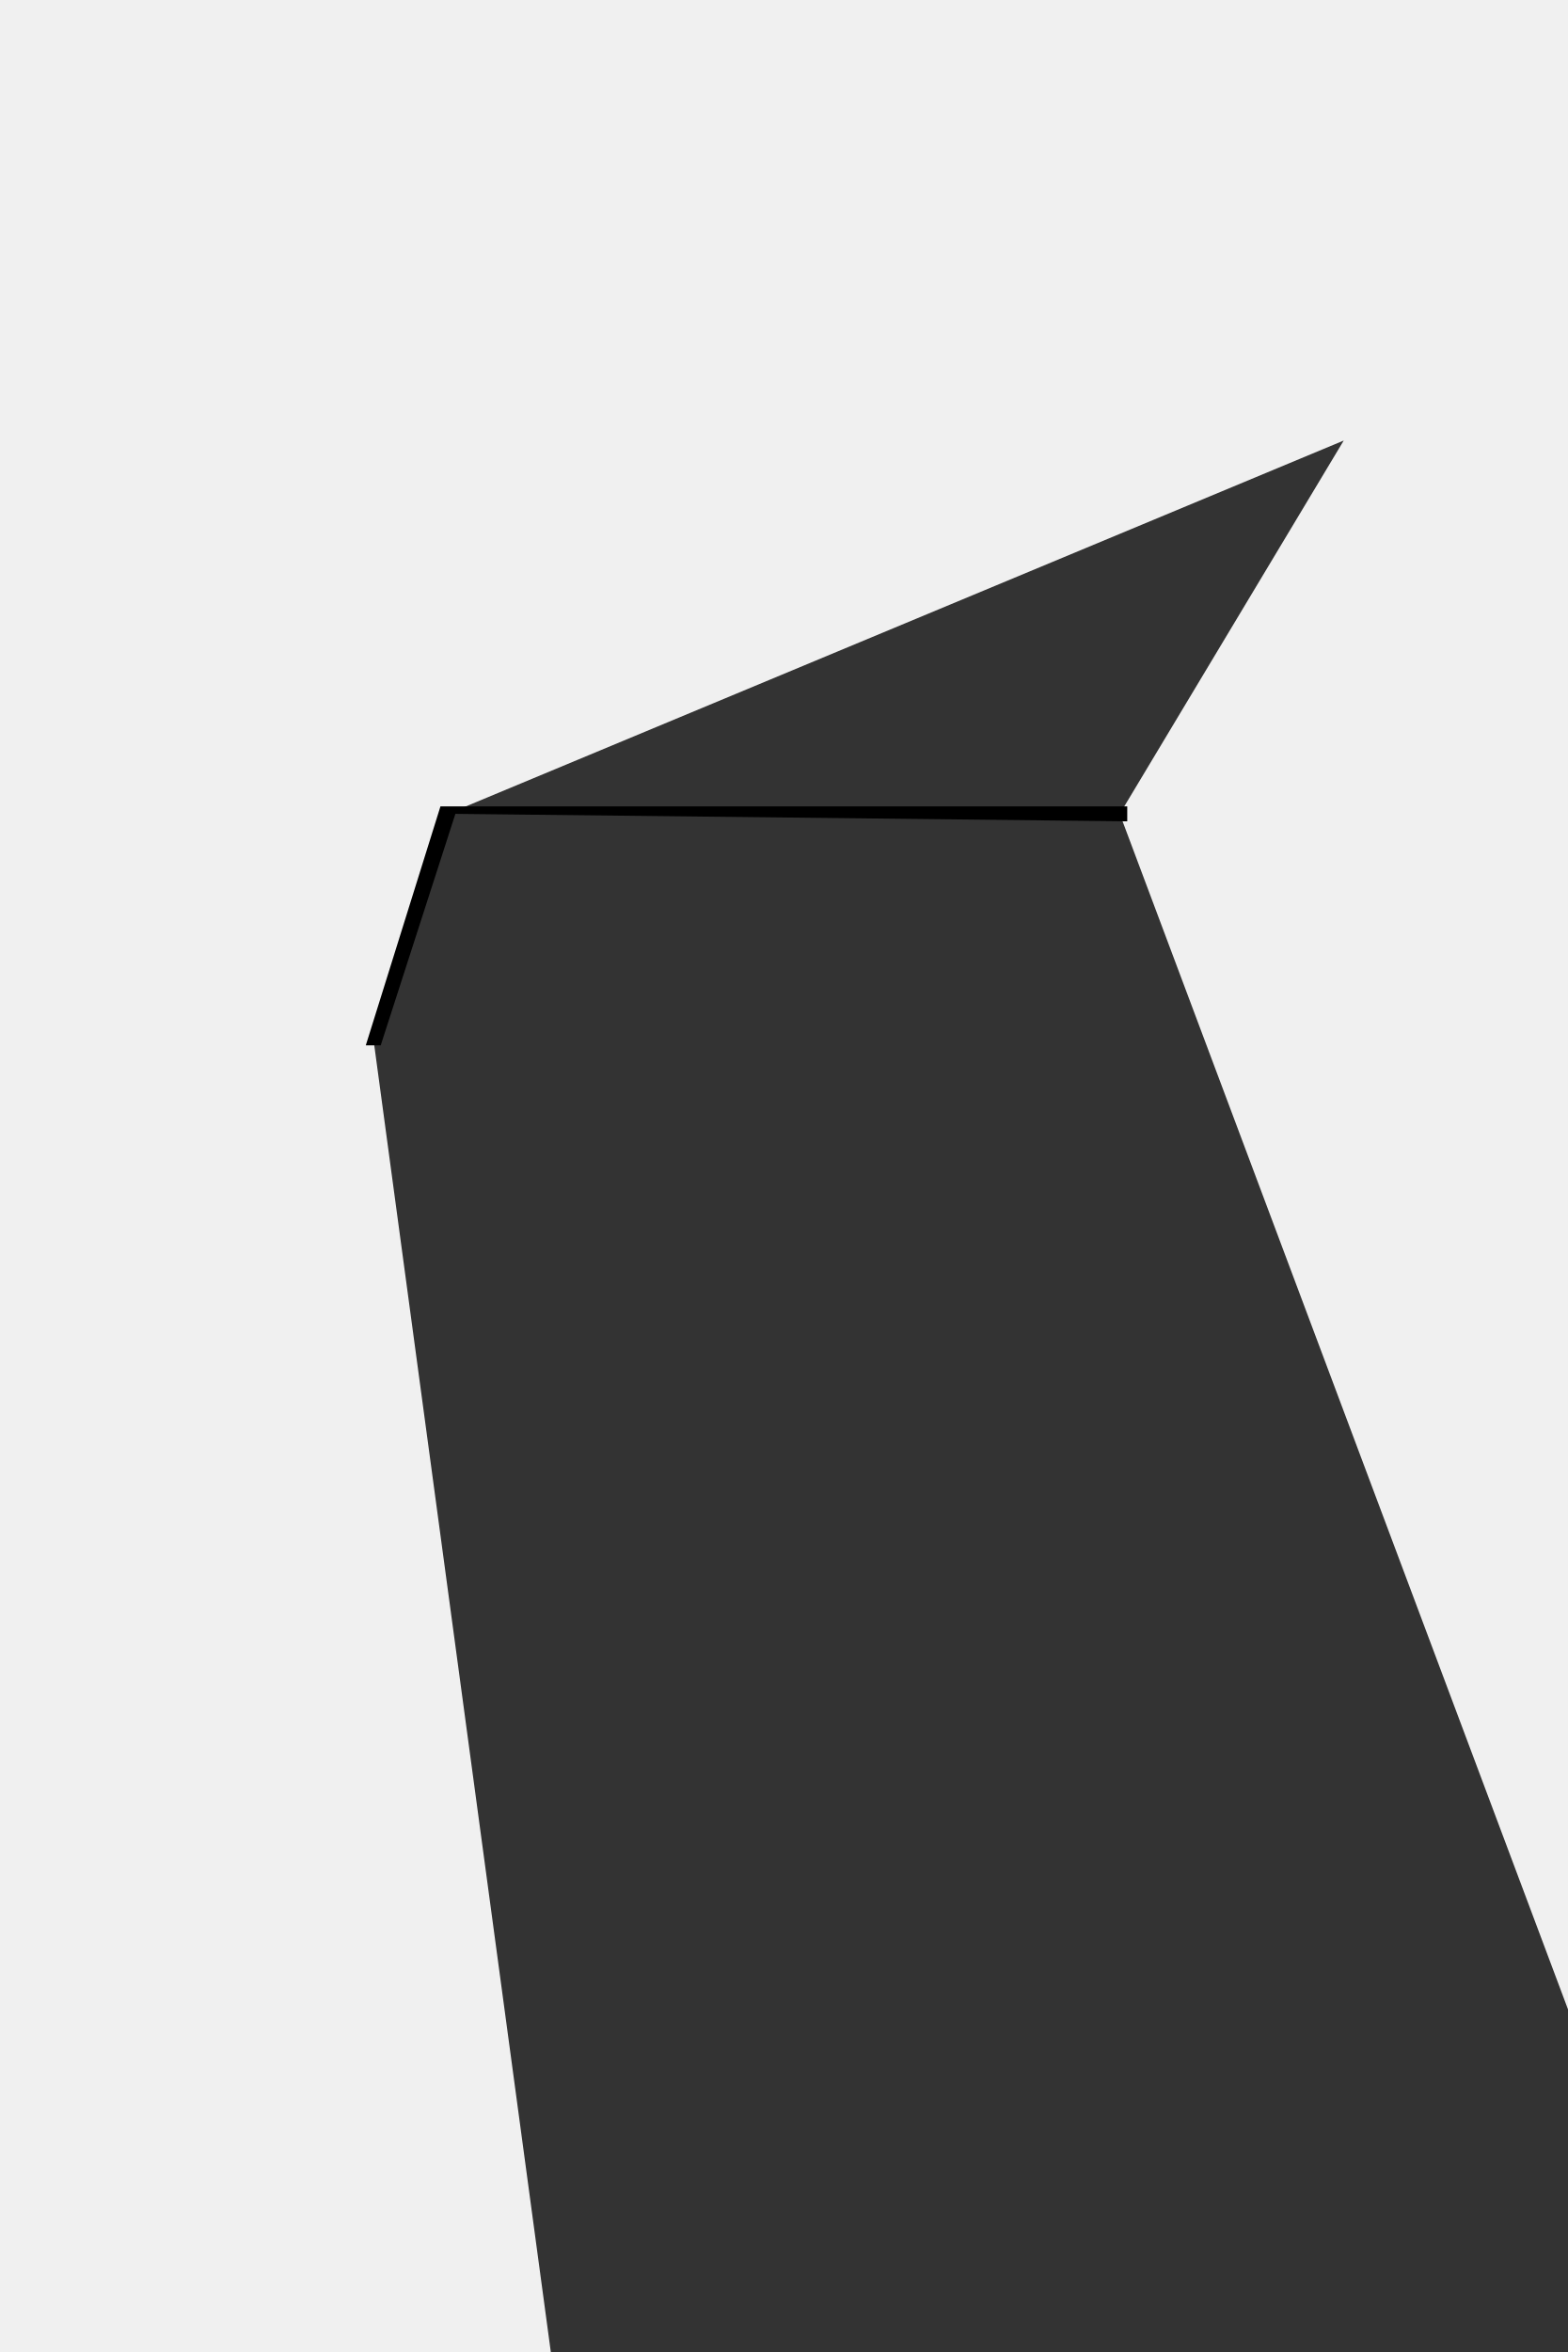
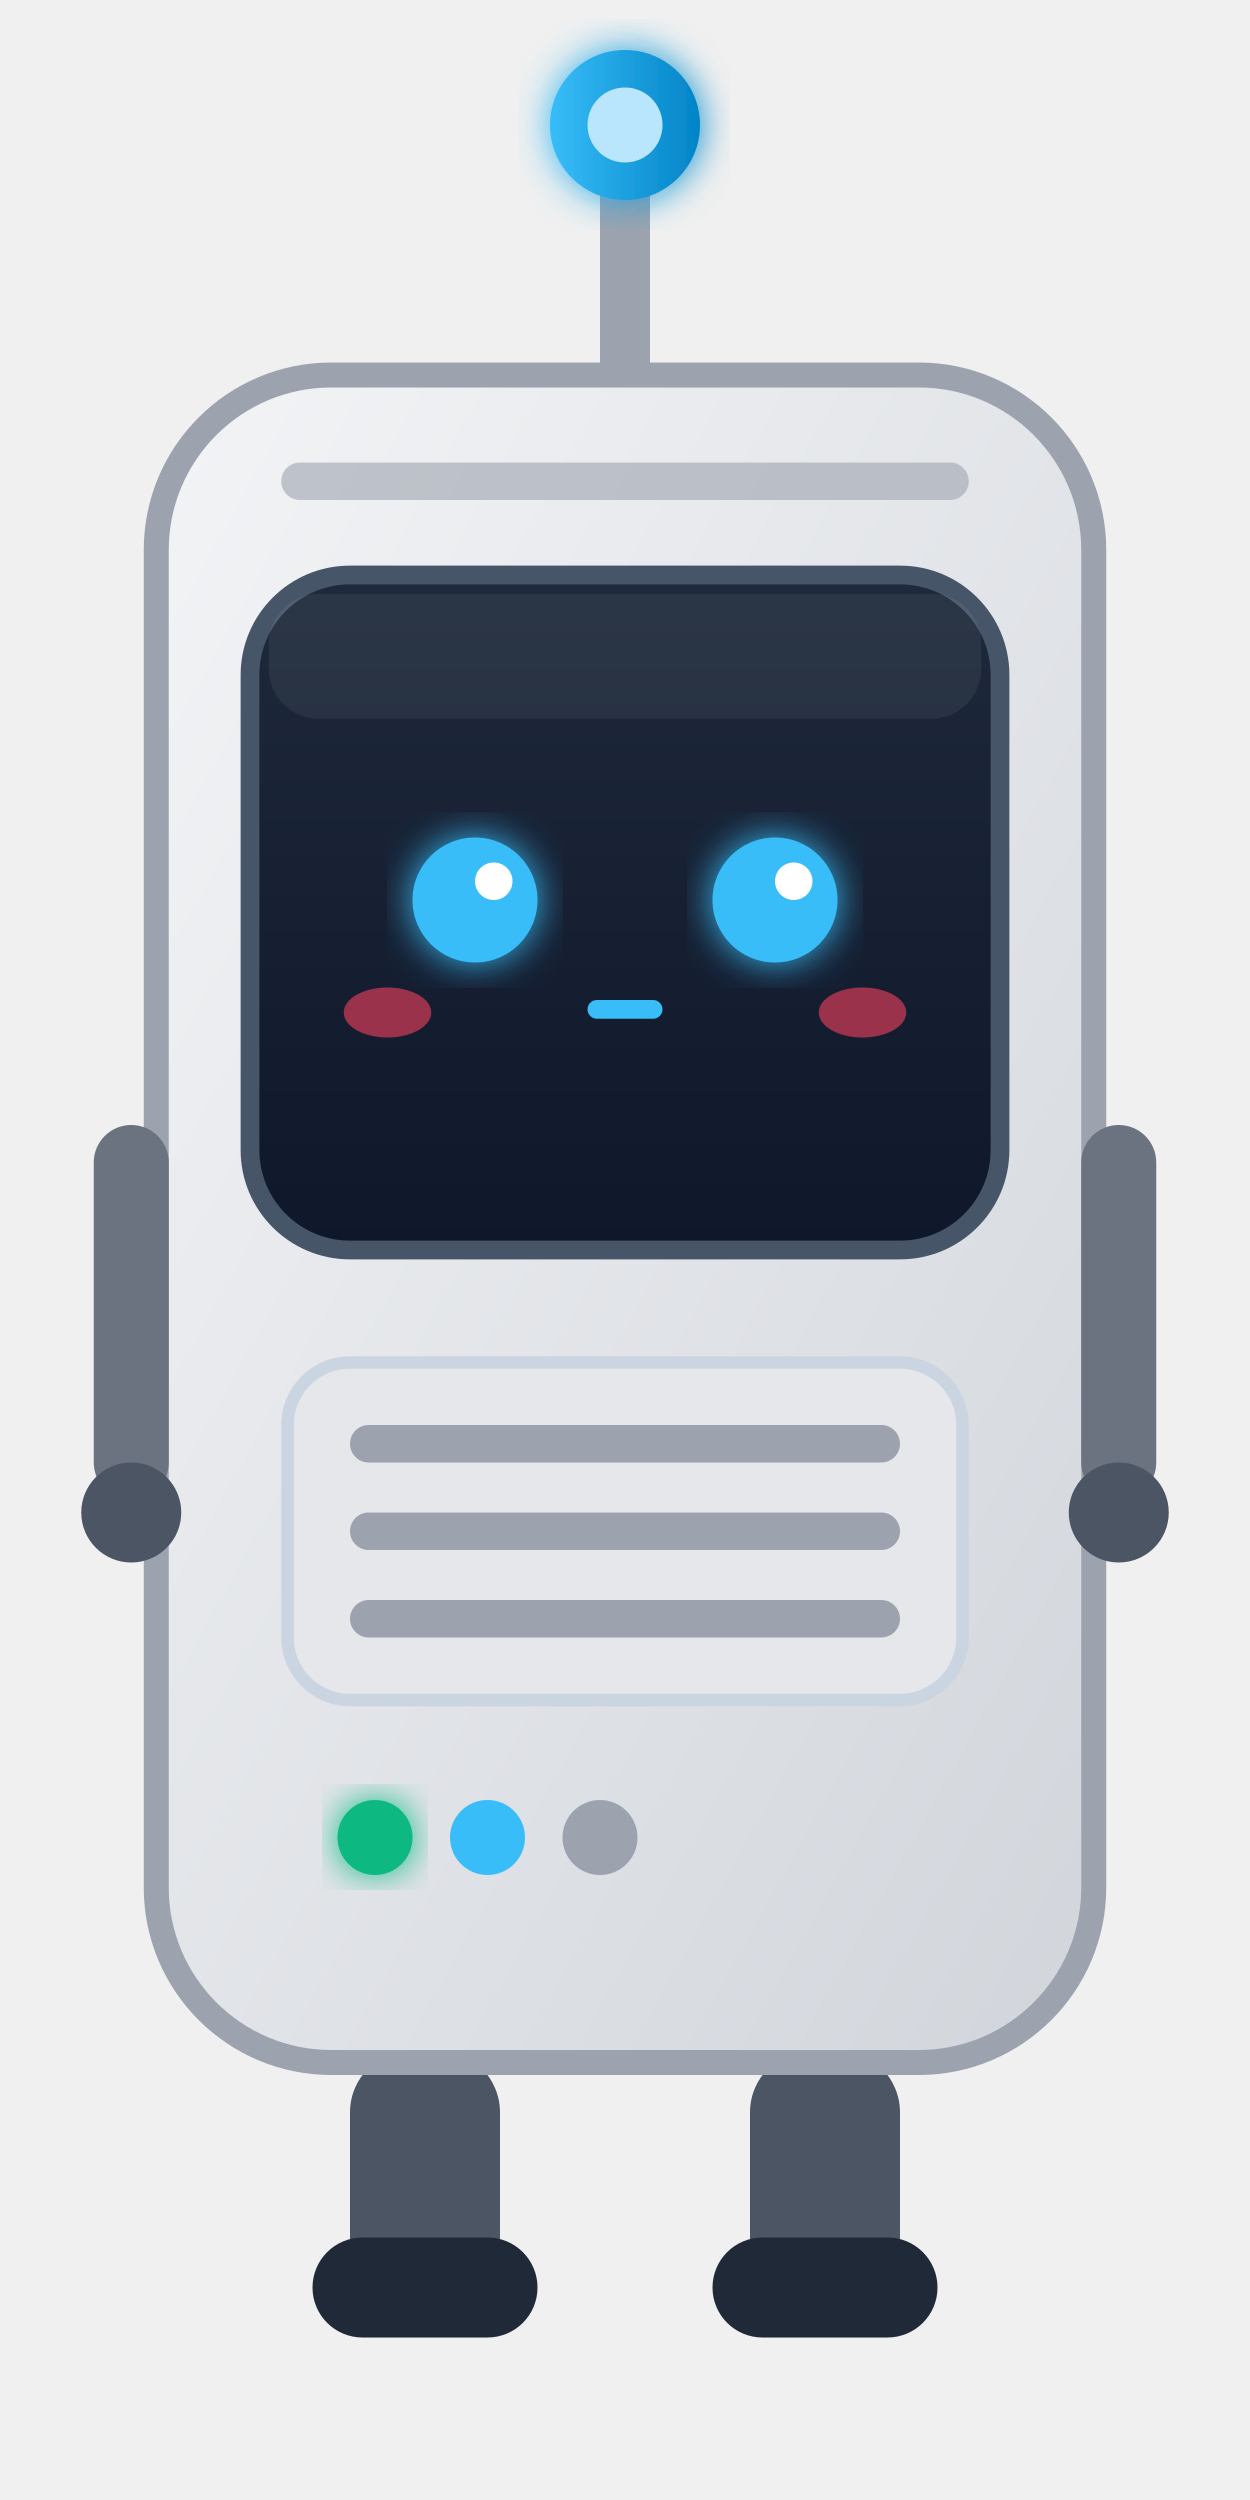
- <svg xmlns="http://www.w3.org/2000/svg" width="400" height="600" viewBox="0 0 210 297" version="1.1" id="svg1">
-   <defs id="defs1" />
-   <defs id="defs2" />
-   <g id="g1">
-     <path id="body" d="M 50 130 L 60 100 180 50 150 100 300 500 100 500" fill="#333333" stroke-width="0" />
-     <path id="body_outline1" d="M 49 131 L 59 99 151 99 151 101 61 100 51 131" fill="#000000" stroke-width="0" />
-     <path id="body_outline2" d="M 60 60 L 39 39" />
+ <svg xmlns="http://www.w3.org/2000/svg" viewBox="0 0 200 400" width="200" height="400">
+   <defs>
+     <linearGradient id="bodyGrad" x1="0%" y1="0%" x2="100%" y2="100%">
+       <stop offset="0%" stop-color="#F3F4F6" />
+       <stop offset="100%" stop-color="#D1D5DB" />
+     </linearGradient>
+     <linearGradient id="screenGrad" x1="0%" y1="0%" x2="0%" y2="100%">
+       <stop offset="0%" stop-color="#1E293B" />
+       <stop offset="100%" stop-color="#0F172A" />
+     </linearGradient>
+     <linearGradient id="accentGrad" x1="0%" y1="0%" x2="100%" y2="0%">
+       <stop offset="0%" stop-color="#38BDF8" />
+       <stop offset="100%" stop-color="#0284C7" />
+     </linearGradient>
+     <filter id="glow" x="-20%" y="-20%" width="140%" height="140%">
+       <feGaussianBlur stdDeviation="3" result="blur" />
+       <feComposite in="SourceGraphic" in2="blur" operator="over" />
+     </filter>
+   </defs>
+   <g id="antenna">
+     <rect x="96" y="24" width="8" height="40" rx="4" fill="#9CA3AF" />
+     <circle cx="100" cy="20" r="12" fill="url(#accentGrad)" filter="url(#glow)" />
+     <circle cx="100" cy="20" r="6" fill="#BAE6FD" />
  </g>
+   <g id="legs">
+     <rect x="56" y="328" width="24" height="40" rx="10" fill="#4B5563" />
+     <rect x="120" y="328" width="24" height="40" rx="10" fill="#4B5563" />
+     <rect x="50" y="358" width="36" height="16" rx="8" fill="#1F2937" />
+     <rect x="114" y="358" width="36" height="16" rx="8" fill="#1F2937" />
+   </g>
+   <rect x="25" y="60" width="150" height="270" rx="28" fill="url(#bodyGrad)" stroke="#9CA3AF" stroke-width="4" />
+   <rect x="45" y="74" width="110" height="6" rx="3" fill="#9CA3AF" opacity="0.6" />
+   <rect x="40" y="92" width="120" height="108" rx="16" fill="url(#screenGrad)" stroke="#475569" stroke-width="3" />
+   <rect x="43" y="95" width="114" height="20" rx="8" fill="#FFFFFF" opacity="0.06" />
+   <g id="face_normal">
+     <circle cx="76" cy="144" r="10" fill="#38BDF8" filter="url(#glow)" />
+     <circle cx="79" cy="141" r="3" fill="#FFFFFF" />
+     <circle cx="124" cy="144" r="10" fill="#38BDF8" filter="url(#glow)" />
+     <circle cx="127" cy="141" r="3" fill="#FFFFFF" />
+     <ellipse cx="62" cy="162" rx="7" ry="4" fill="#F43F5E" opacity="0.6" />
+     <ellipse cx="138" cy="162" rx="7" ry="4" fill="#F43F5E" opacity="0.6" />
+     <rect x="94" y="160" width="12" height="3" rx="1.5" fill="#38BDF8" />
+   </g>
+   <g id="body_panel">
+     <rect x="46" y="218" width="108" height="54" rx="10" fill="#E5E7EB" stroke="#CBD5E1" stroke-width="2" />
+     <rect x="56" y="228" width="88" height="6" rx="3" fill="#9CA3AF" />
+     <rect x="56" y="242" width="88" height="6" rx="3" fill="#9CA3AF" />
+     <rect x="56" y="256" width="88" height="6" rx="3" fill="#9CA3AF" />
+     <circle cx="60" cy="294" r="6" fill="#10B981" filter="url(#glow)" />
+     <circle cx="78" cy="294" r="6" fill="#38BDF8" />
+     <circle cx="96" cy="294" r="6" fill="#9CA3AF" />
+   </g>
+   <rect x="15" y="180" width="12" height="60" rx="6" fill="#6B7280" />
+   <circle cx="21" cy="242" r="8" fill="#4B5563" />
+   <rect x="173" y="180" width="12" height="60" rx="6" fill="#6B7280" />
+   <circle cx="179" cy="242" r="8" fill="#4B5563" />
</svg>
